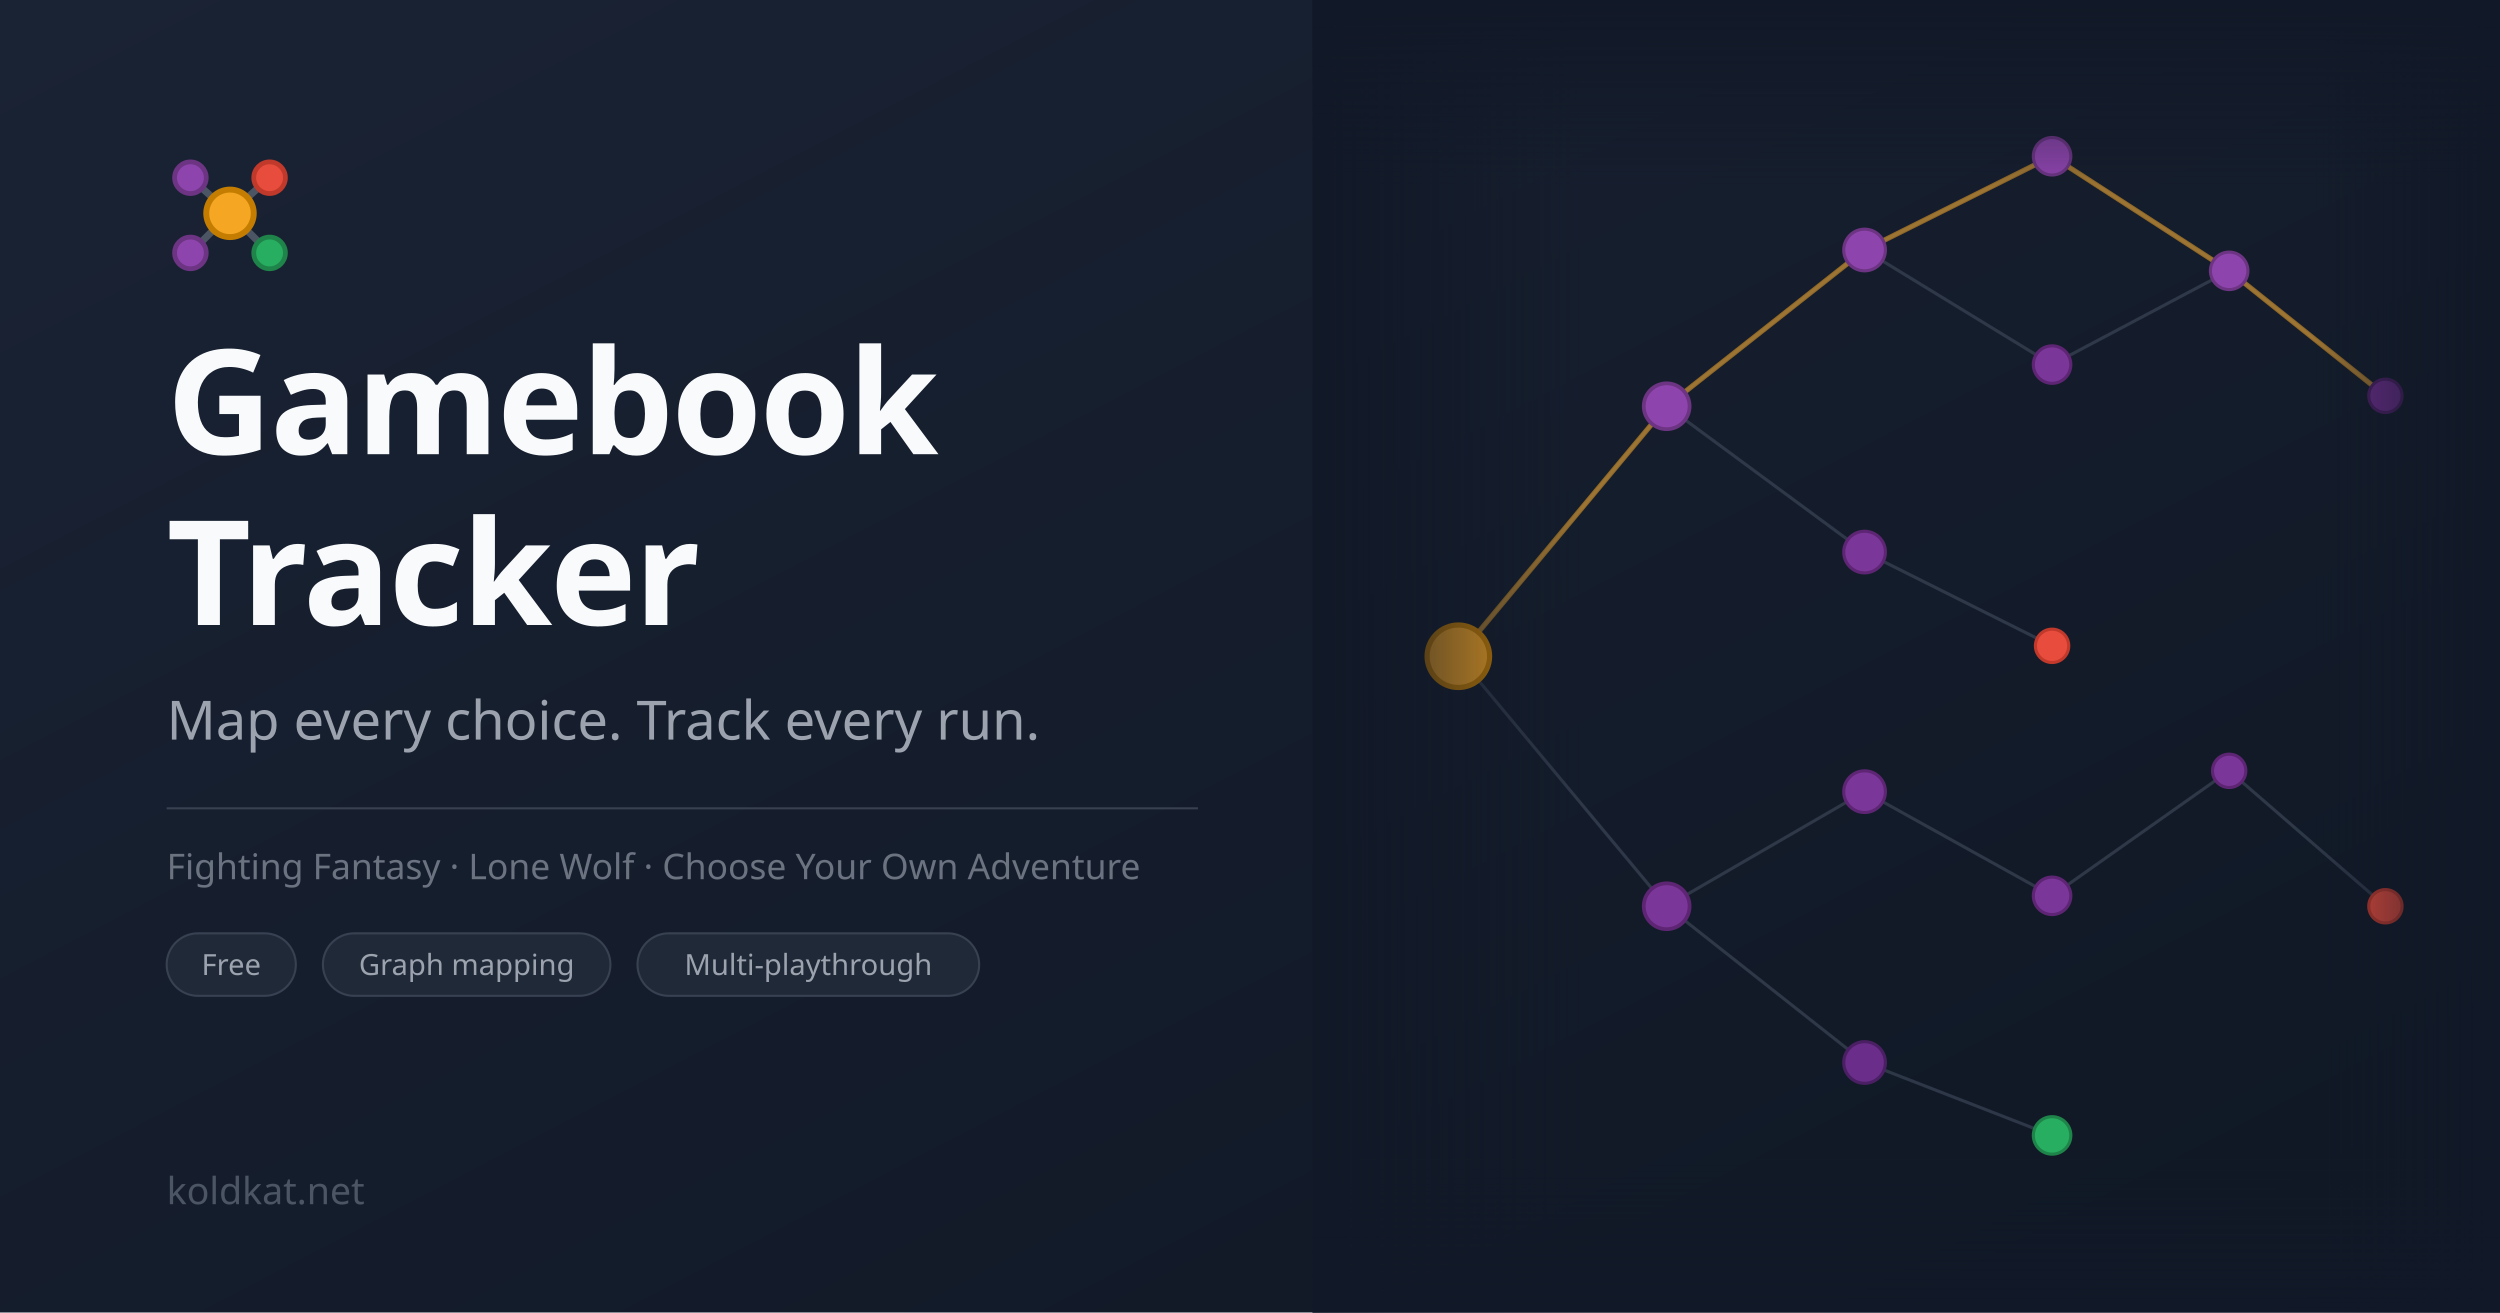
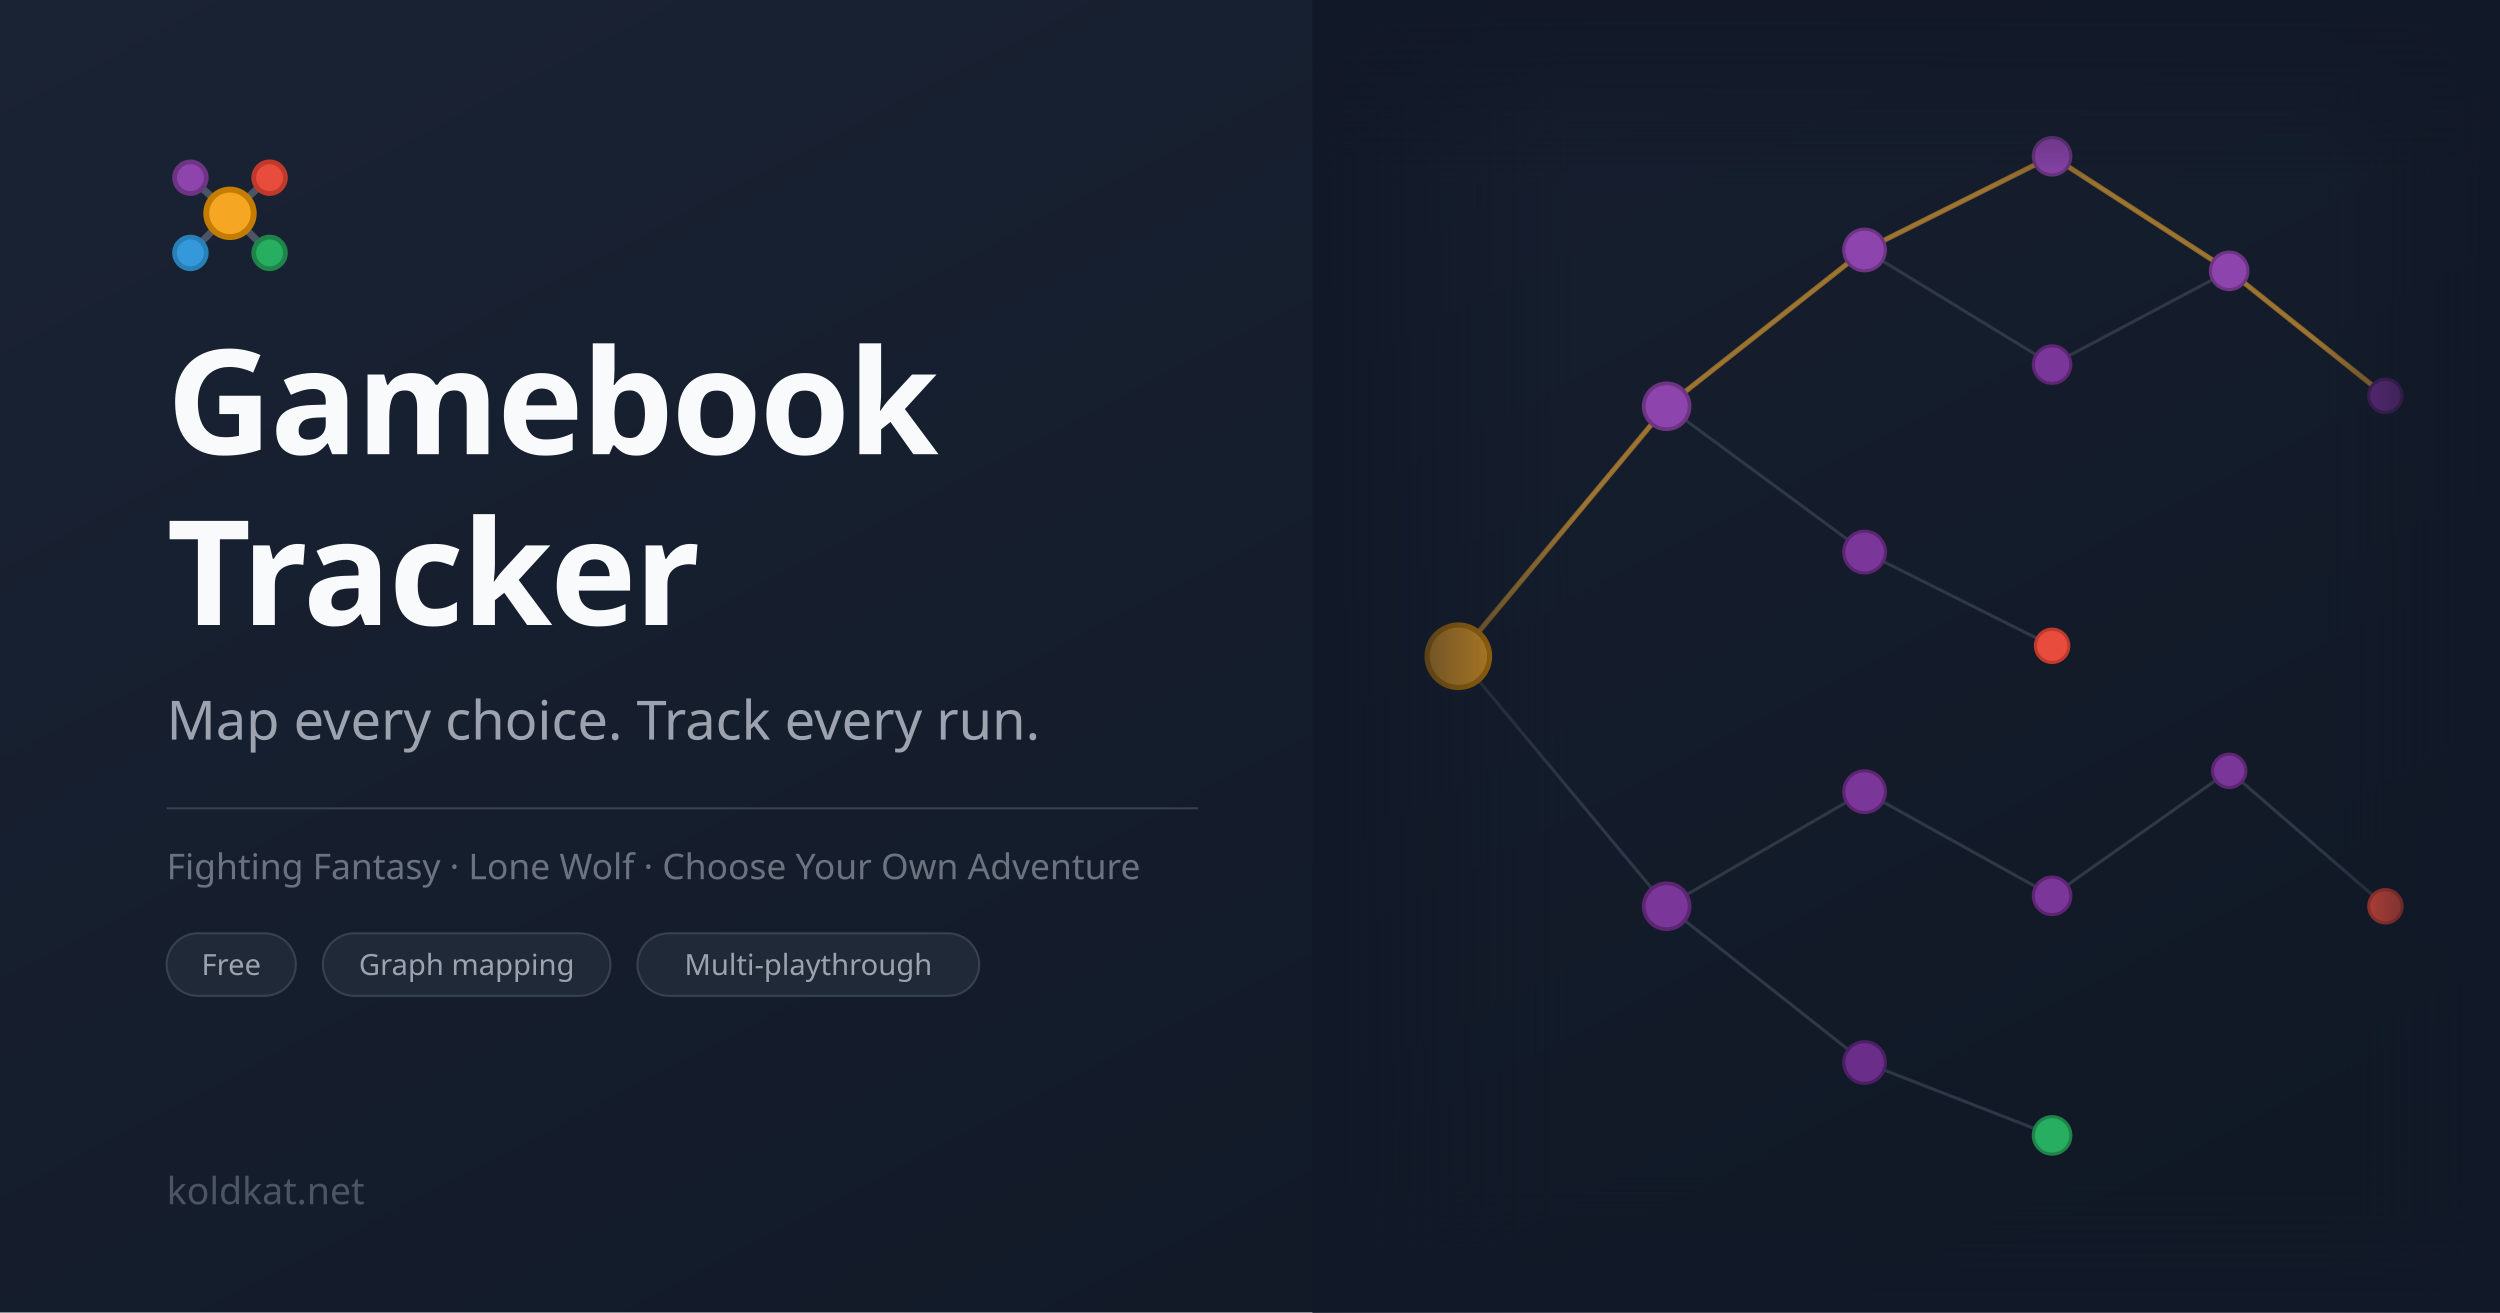
<svg xmlns="http://www.w3.org/2000/svg" viewBox="0 0 1200 630" width="1200" height="630">
  <defs>
    <linearGradient id="bg" x1="0" y1="0" x2="1" y2="1" gradientUnits="objectBoundingBox">
      <stop offset="0%" stop-color="#1a2334" />
      <stop offset="100%" stop-color="#0f1724" />
    </linearGradient>
    <linearGradient id="fadeL" x1="0" y1="0" x2="1" y2="0" gradientUnits="objectBoundingBox">
      <stop offset="0%" stop-color="#111827" stop-opacity="1" />
      <stop offset="100%" stop-color="#111827" stop-opacity="0" />
    </linearGradient>
    <linearGradient id="fadeR" x1="0" y1="0" x2="1" y2="0" gradientUnits="objectBoundingBox">
      <stop offset="0%" stop-color="#111827" stop-opacity="0" />
      <stop offset="100%" stop-color="#111827" stop-opacity="1" />
    </linearGradient>
    <linearGradient id="fadeT" x1="0" y1="0" x2="0" y2="1" gradientUnits="objectBoundingBox">
      <stop offset="0%" stop-color="#111827" stop-opacity="1" />
      <stop offset="100%" stop-color="#111827" stop-opacity="0" />
    </linearGradient>
    <linearGradient id="fadeB" x1="0" y1="0" x2="0" y2="1" gradientUnits="objectBoundingBox">
      <stop offset="0%" stop-color="#111827" stop-opacity="0" />
      <stop offset="100%" stop-color="#111827" stop-opacity="1" />
    </linearGradient>
  </defs>
  <rect width="1200" height="630" fill="url(#bg)" />
  <g stroke="#374151" stroke-width="1.5" stroke-linecap="round" opacity="0.75">
    <line x1="700" y1="315" x2="800" y2="195" />
    <line x1="700" y1="315" x2="800" y2="435" />
    <line x1="800" y1="195" x2="895" y2="120" />
    <line x1="800" y1="195" x2="895" y2="265" />
    <line x1="800" y1="435" x2="895" y2="380" />
    <line x1="800" y1="435" x2="895" y2="510" />
    <line x1="895" y1="120" x2="985" y2="75" />
    <line x1="895" y1="120" x2="985" y2="175" />
    <line x1="895" y1="265" x2="985" y2="310" />
    <line x1="895" y1="380" x2="985" y2="430" />
    <line x1="895" y1="510" x2="985" y2="545" />
    <line x1="985" y1="75" x2="1070" y2="130" />
    <line x1="985" y1="175" x2="1070" y2="130" />
    <line x1="985" y1="430" x2="1070" y2="370" />
    <line x1="1070" y1="130" x2="1145" y2="190" />
    <line x1="1070" y1="370" x2="1145" y2="435" />
  </g>
  <g stroke="#f5a623" stroke-width="2.5" stroke-linecap="round" opacity="0.55">
    <line x1="700" y1="315" x2="800" y2="195" />
    <line x1="800" y1="195" x2="895" y2="120" />
    <line x1="895" y1="120" x2="985" y2="75" />
    <line x1="985" y1="75" x2="1070" y2="130" />
    <line x1="1070" y1="130" x2="1145" y2="190" />
  </g>
  <circle cx="700" cy="315" r="15" fill="#f5a623" stroke="#c47d00" stroke-width="2.5" />
  <circle cx="800" cy="195" r="11" fill="#8e44ad" stroke="#6c3483" stroke-width="1.8" />
  <circle cx="800" cy="435" r="11" fill="#7b3699" stroke="#5d2573" stroke-width="1.8" />
  <circle cx="895" cy="120" r="10" fill="#8e44ad" stroke="#6c3483" stroke-width="1.5" />
  <circle cx="895" cy="265" r="10" fill="#7b3699" stroke="#5d2573" stroke-width="1.5" />
  <circle cx="895" cy="380" r="10" fill="#7b3699" stroke="#5d2573" stroke-width="1.5" />
  <circle cx="895" cy="510" r="10" fill="#6a2d8a" stroke="#4a1f63" stroke-width="1.5" />
  <circle cx="985" cy="75" r="9" fill="#8e44ad" stroke="#6c3483" stroke-width="1.5" />
  <circle cx="985" cy="175" r="9" fill="#7b3699" stroke="#5d2573" stroke-width="1.5" />
  <circle cx="985" cy="310" r="8" fill="#e74c3c" stroke="#c0392b" stroke-width="1.5" />
  <circle cx="985" cy="430" r="9" fill="#7b3699" stroke="#5d2573" stroke-width="1.5" />
  <circle cx="985" cy="545" r="9" fill="#27ae60" stroke="#1e8449" stroke-width="1.5" />
  <circle cx="1070" cy="130" r="9" fill="#8e44ad" stroke="#6c3483" stroke-width="1.5" />
  <circle cx="1070" cy="370" r="8" fill="#7b3699" stroke="#5d2573" stroke-width="1.5" />
  <circle cx="1145" cy="190" r="8" fill="#6a2d8a" stroke="#4a1f63" stroke-width="1.5" />
  <circle cx="1145" cy="435" r="8" fill="#e74c3c" stroke="#c0392b" stroke-width="1.5" />
  <rect x="630" y="0" width="130" height="630" fill="url(#fadeL)" />
  <rect x="1110" y="0" width="90" height="630" fill="url(#fadeR)" />
  <rect x="630" y="0" width="570" height="90" fill="url(#fadeT)" />
  <rect x="630" y="555" width="570" height="75" fill="url(#fadeB)" />
  <g transform="translate(80,72) scale(1.9)">
    <line x1="16" y1="16" x2="6" y2="7" stroke="#4b5563" stroke-width="1.8" stroke-linecap="round" />
    <line x1="16" y1="16" x2="26" y2="7" stroke="#4b5563" stroke-width="1.8" stroke-linecap="round" />
    <line x1="16" y1="16" x2="6" y2="26" stroke="#4b5563" stroke-width="1.8" stroke-linecap="round" />
    <line x1="16" y1="16" x2="26" y2="26" stroke="#4b5563" stroke-width="1.8" stroke-linecap="round" />
    <circle cx="6" cy="7" r="4" fill="#8e44ad" stroke="#6c3483" stroke-width="1.2" />
    <circle cx="26" cy="7" r="4" fill="#e74c3c" stroke="#c0392b" stroke-width="1.2" />
-     <circle cx="6" cy="26" r="4" fill="#8e44ad" stroke="#6c3483" stroke-width="1.2" />
+     <circle cx="6" cy="26" r="4" fill="#3498db" stroke="#2980b9" stroke-width="1.2" />
    <circle cx="26" cy="26" r="4" fill="#27ae60" stroke="#1e8449" stroke-width="1.2" />
    <circle cx="16" cy="16" r="6" fill="#f5a623" stroke="#c47d00" stroke-width="1.5" />
  </g>
  <text x="80" y="218" font-family="'Segoe UI',system-ui,-apple-system,sans-serif" font-size="70" font-weight="700" fill="#f9fafb" letter-spacing="-1">Gamebook</text>
  <text x="80" y="300" font-family="'Segoe UI',system-ui,-apple-system,sans-serif" font-size="70" font-weight="700" fill="#f9fafb" letter-spacing="-1">Tracker</text>
  <text x="80" y="355" font-family="'Segoe UI',system-ui,-apple-system,sans-serif" font-size="26" fill="#9ca3af">Map every choice. Track every run.</text>
  <line x1="80" y1="388" x2="575" y2="388" stroke="#374151" stroke-width="1" />
  <text x="80" y="422" font-family="'Segoe UI',system-ui,-apple-system,sans-serif" font-size="17" fill="#6b7280">Fighting Fantasy · Lone Wolf · Choose Your Own Adventure</text>
  <rect x="80" y="448" width="62" height="30" rx="15" fill="#1f2937" stroke="#374151" stroke-width="1" />
  <text x="111" y="468" font-family="'Segoe UI',system-ui,sans-serif" font-size="14" fill="#9ca3af" text-anchor="middle">Free</text>
  <rect x="155" y="448" width="138" height="30" rx="15" fill="#1f2937" stroke="#374151" stroke-width="1" />
  <text x="224" y="468" font-family="'Segoe UI',system-ui,sans-serif" font-size="14" fill="#9ca3af" text-anchor="middle">Graph mapping</text>
  <rect x="306" y="448" width="164" height="30" rx="15" fill="#1f2937" stroke="#374151" stroke-width="1" />
  <text x="388" y="468" font-family="'Segoe UI',system-ui,sans-serif" font-size="14" fill="#9ca3af" text-anchor="middle">Multi-playthrough</text>
  <text x="80" y="578" font-family="'Segoe UI',system-ui,sans-serif" font-size="18" fill="#4b5563">koldkat.net</text>
</svg>
